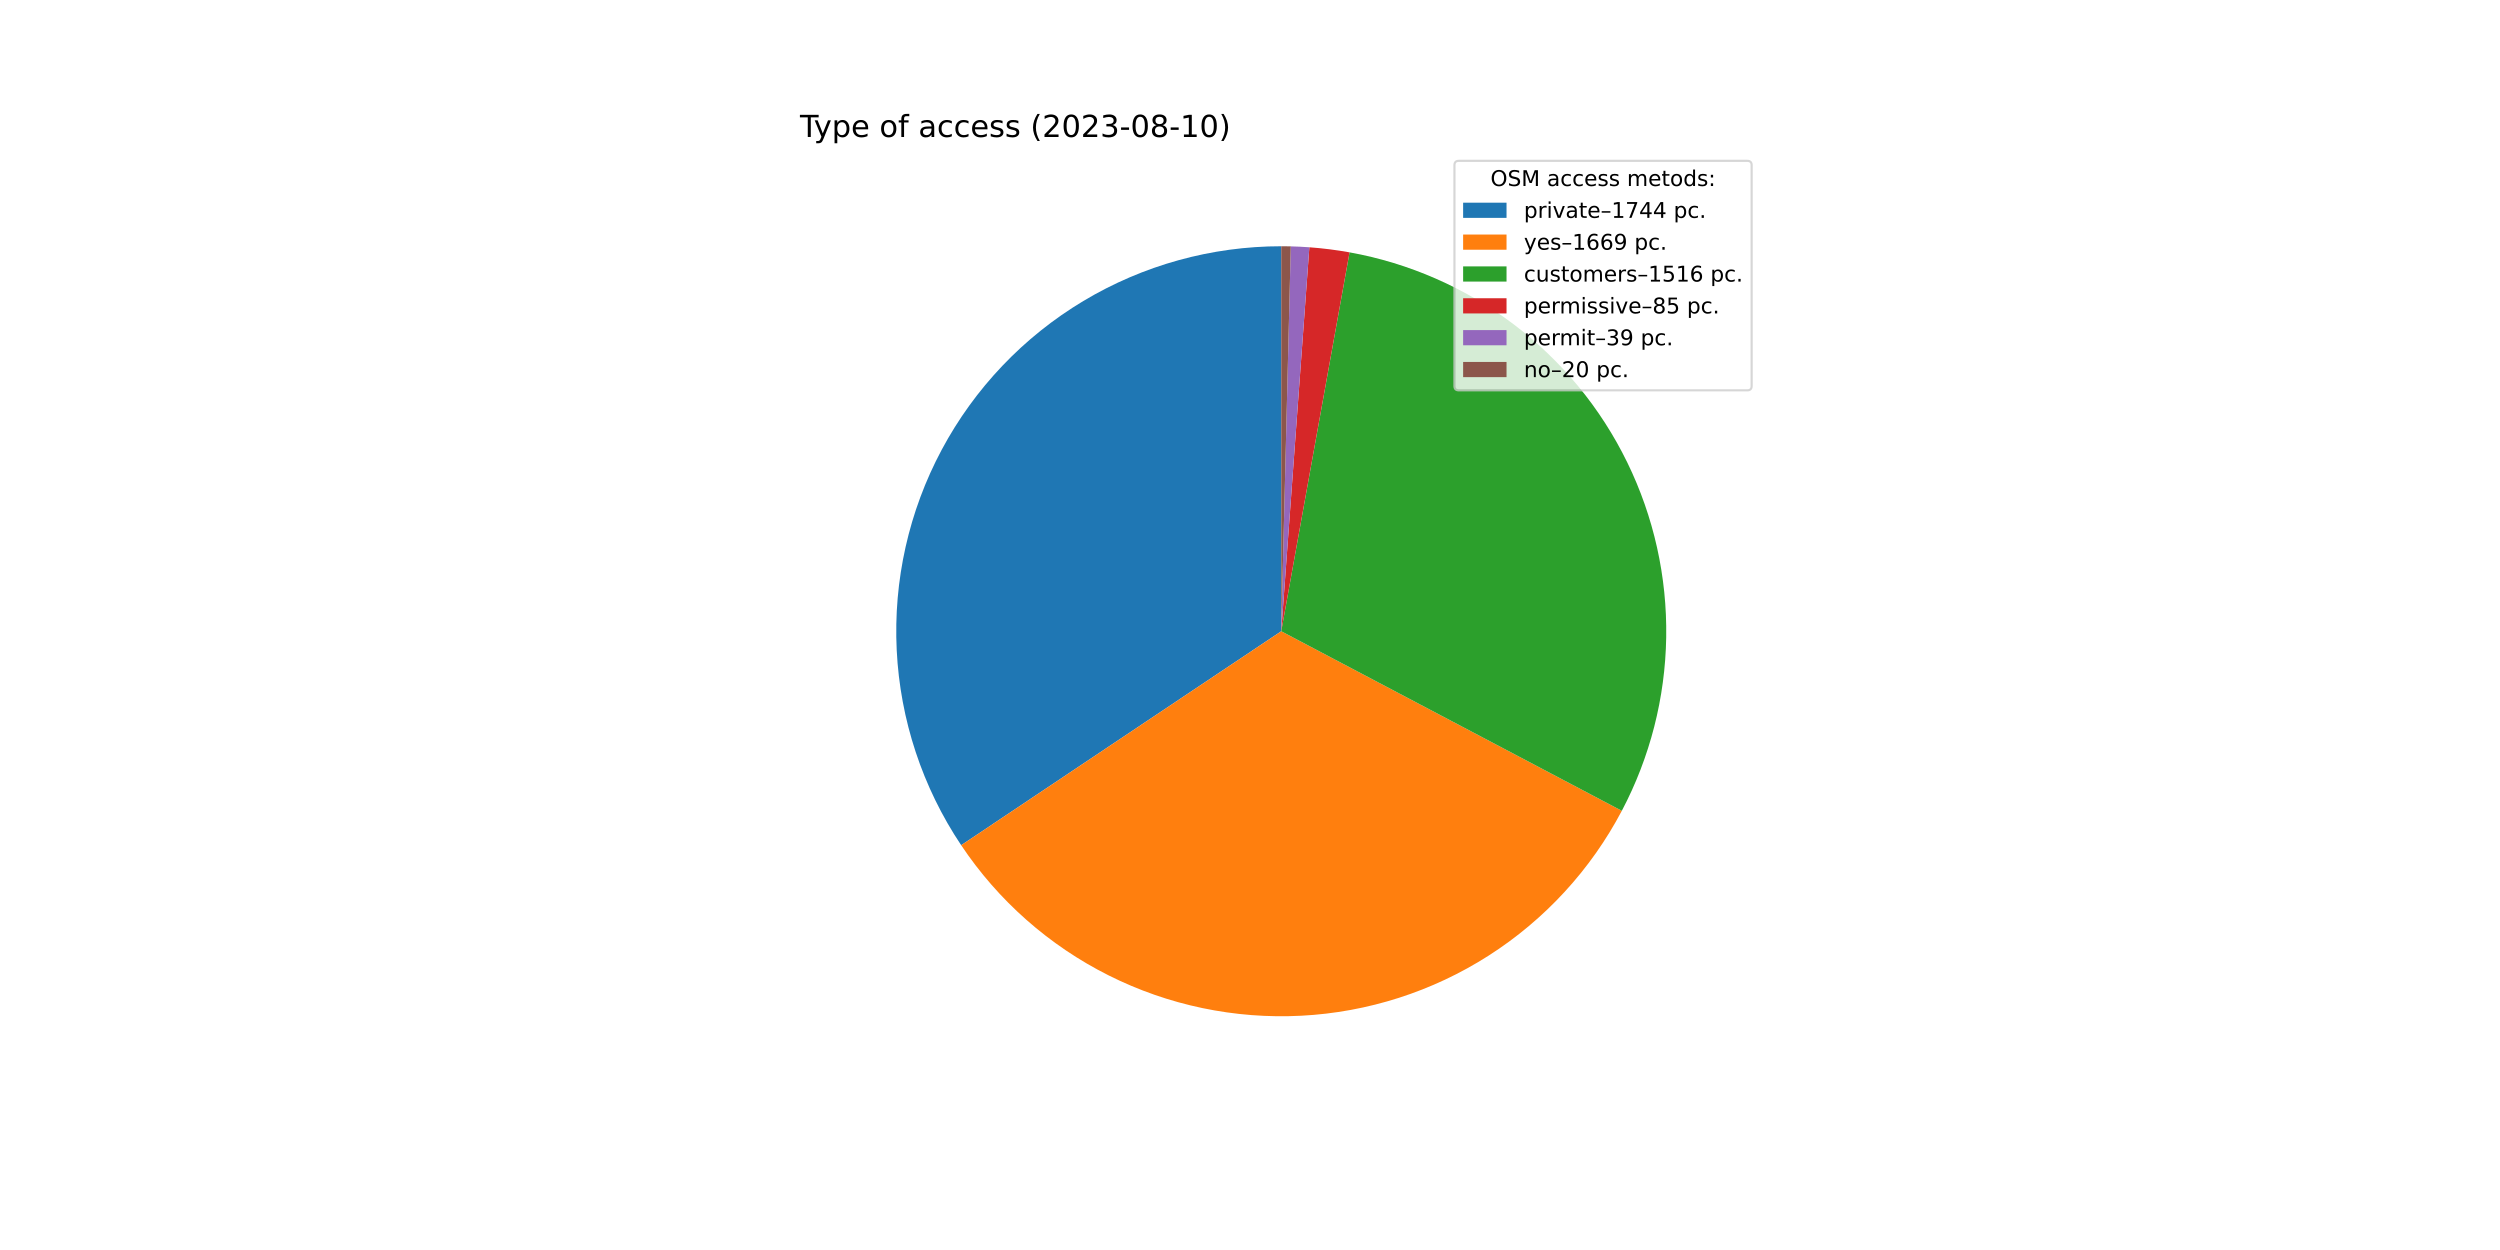
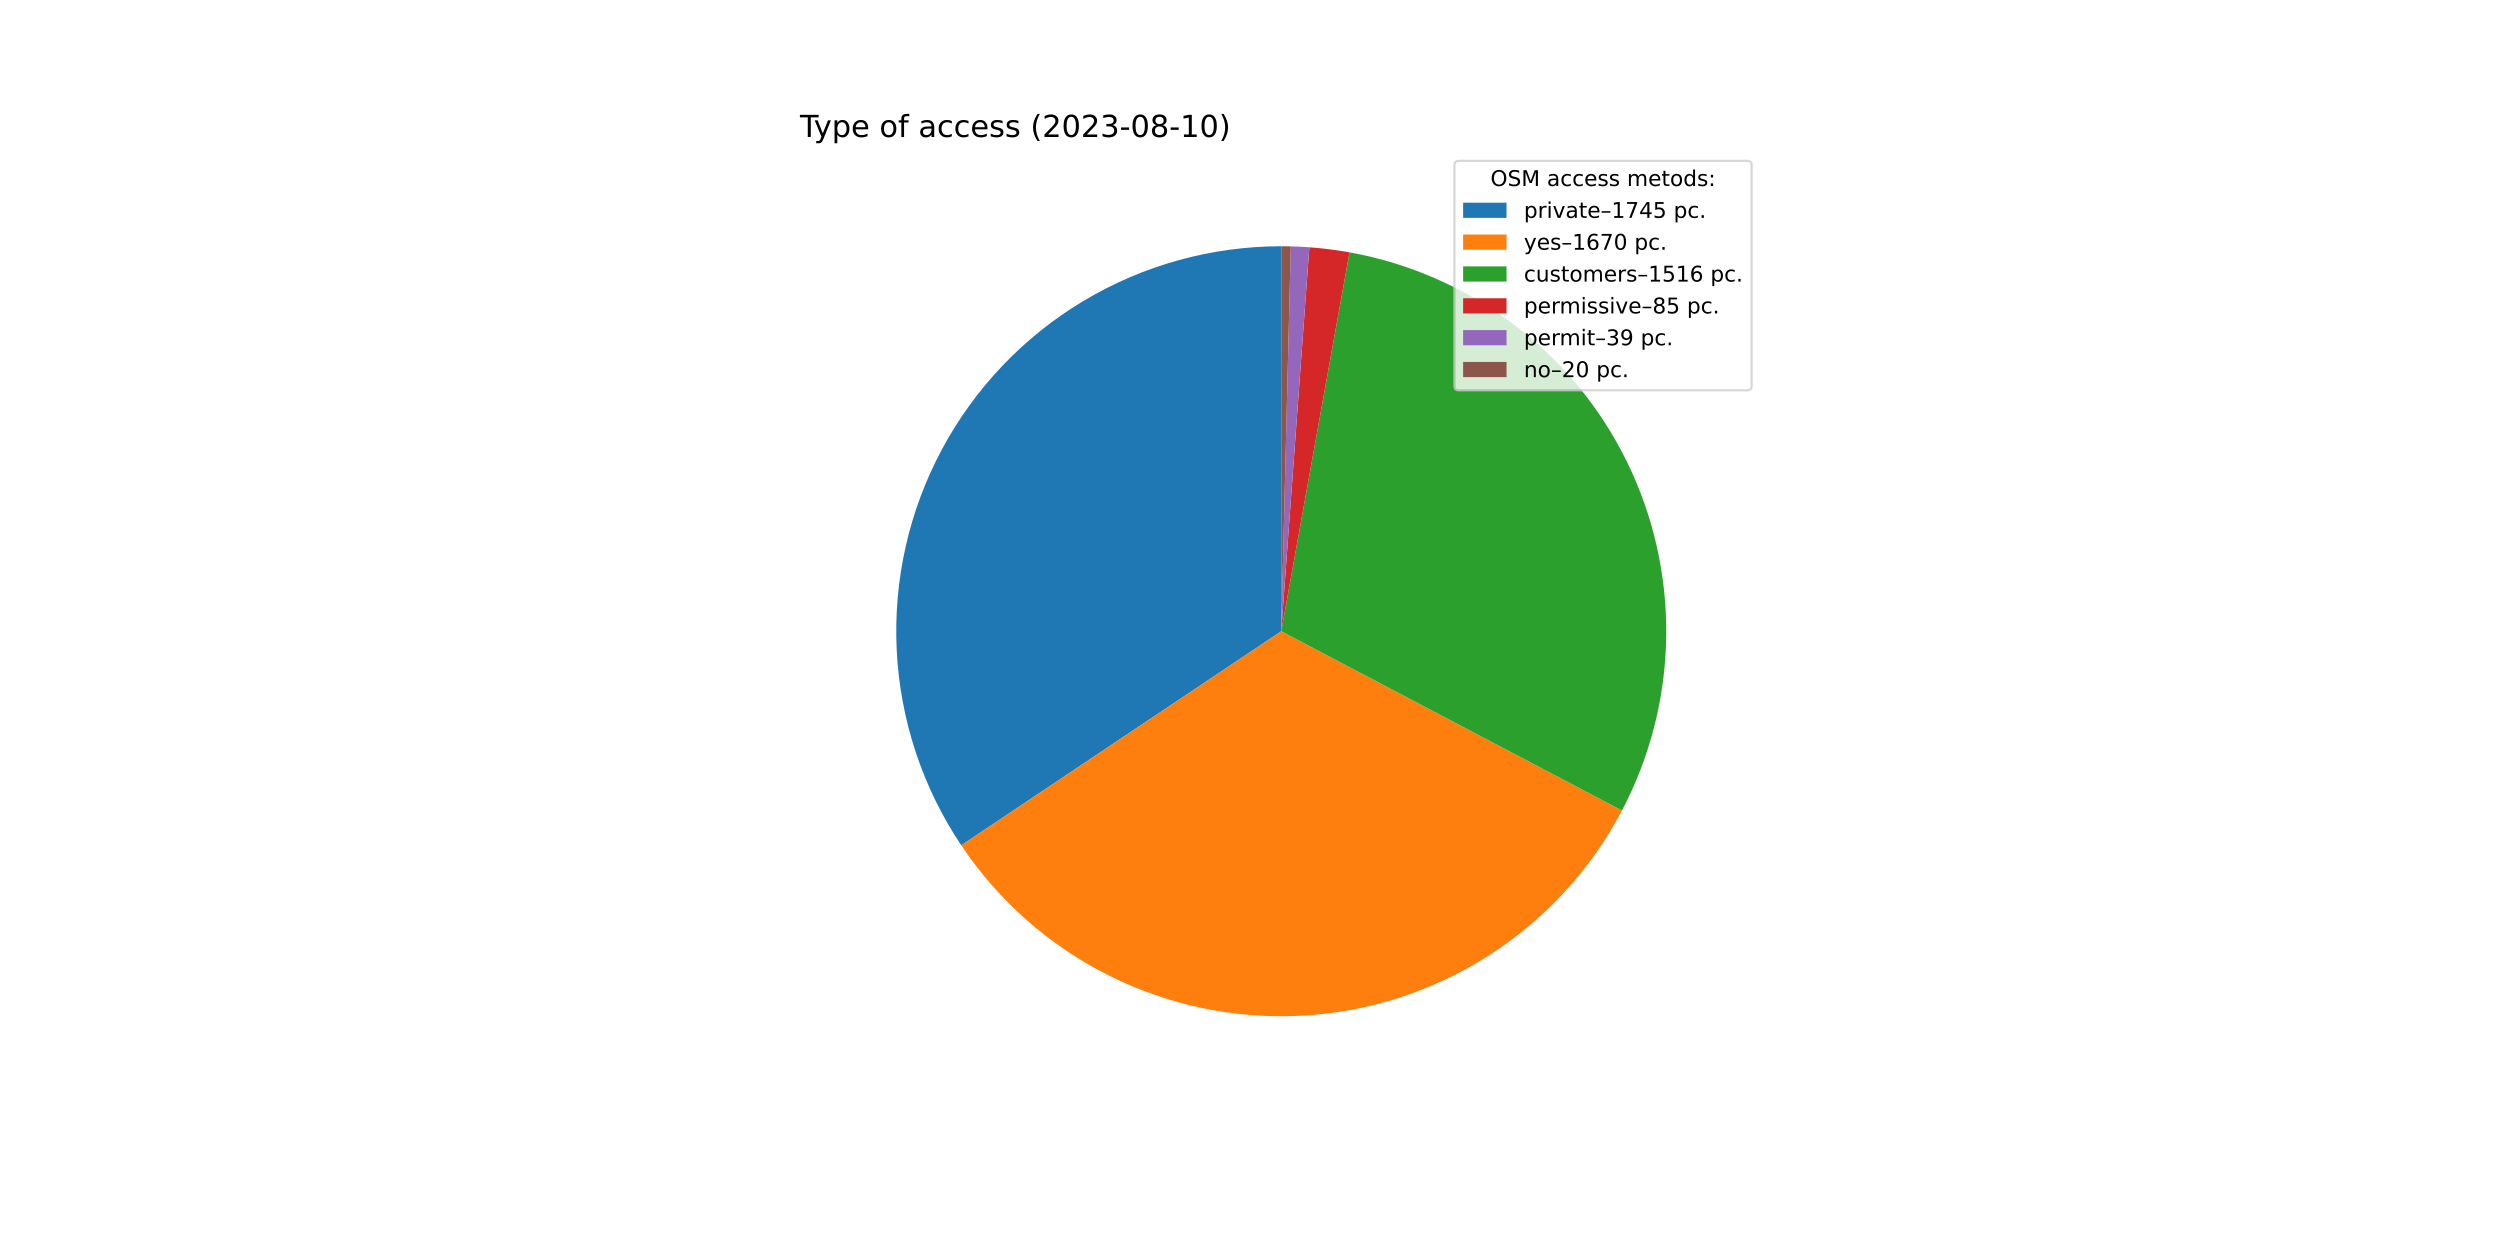
<svg xmlns="http://www.w3.org/2000/svg" xmlns:xlink="http://www.w3.org/1999/xlink" width="1152pt" height="576pt" viewBox="0 0 1152 576" version="1.1">
  <defs>
    <style type="text/css">*{stroke-linejoin: round; stroke-linecap: butt}</style>
  </defs>
  <g id="figure_1">
    <g id="patch_1">
      <path d="M 0 576  L 1152 576  L 1152 0  L 0 0  z " style="fill: #ffffff" />
    </g>
    <g id="axes_1">
      <g id="patch_2">
-         <path d="M 590.4 113.472  C 558.273 113.472 526.742 122.199 499.187 138.716  C 471.631 155.234 449.074 178.931 433.932 207.266  C 418.79 235.6 411.626 267.523 413.207 299.611  C 414.788 331.699 425.056 362.762 442.91 389.471  L 590.4 290.88  L 590.4 113.472  z " style="fill: #1f77b4" />
+         <path d="M 590.4 113.472  C 558.267 113.472 526.731 122.202 499.172 138.725  C 471.613 155.249 449.055 178.953 433.916 207.296  C 418.777 235.639 411.619 267.569 413.21 299.662  C 414.8 331.755 425.08 362.821 442.948 389.528  L 590.4 290.88  L 590.4 113.472  z " style="fill: #1f77b4" />
      </g>
      <g id="patch_3">
-         <path d="M 442.91 389.471  C 459.987 415.019 483.413 435.696 510.883 449.47  C 538.353 463.243 568.936 469.646 599.624 468.048  C 630.313 466.45 660.065 456.906 685.957 440.354  C 711.848 423.802 733 400.804 747.332 373.621  L 590.4 290.88  L 442.91 389.471  z " style="fill: #ff7f0e" />
+         <path d="M 442.948 389.528  C 460.039 415.074 483.479 435.746 510.961 449.509  C 538.444 463.272 569.037 469.659 599.731 468.042  C 630.424 466.426 660.177 456.86 686.062 440.287  C 711.947 423.713 733.086 400.694 747.399 373.494  L 590.4 290.88  L 442.948 389.528  z " style="fill: #ff7f0e" />
      </g>
      <g id="patch_4">
-         <path d="M 747.332 373.621  C 760.337 348.954 767.346 321.564 767.786 293.681  C 768.226 265.799 762.086 238.202 749.866 213.136  C 737.646 188.07 719.686 166.235 697.449 149.409  C 675.212 132.582 649.317 121.233 621.874 116.286  L 590.4 290.88  L 747.332 373.621  z " style="fill: #2ca02c" />
+         <path d="M 747.399 373.494  C 760.379 348.826 767.365 321.442 767.788 293.571  C 768.21 265.699 762.058 238.116 749.832 213.066  C 737.605 188.015 719.645 166.195 697.413 149.381  C 675.18 132.567 649.294 121.227 621.861 116.284  L 590.4 290.88  L 747.399 373.494  z " style="fill: #2ca02c" />
      </g>
      <g id="patch_5">
-         <path d="M 621.874 116.286  C 618.81 115.734 615.732 115.262 612.644 114.872  C 609.555 114.482 606.457 114.173 603.353 113.945  L 590.4 290.88  L 621.874 116.286  z " style="fill: #d62728" />
+         <path d="M 621.861 116.284  C 618.799 115.732 615.722 115.261 612.635 114.871  C 609.548 114.481 606.451 114.172 603.347 113.945  L 590.4 290.88  L 621.861 116.284  z " style="fill: #d62728" />
      </g>
      <g id="patch_6">
-         <path d="M 603.353 113.945  C 601.928 113.841 600.502 113.754 599.076 113.684  C 597.649 113.614 596.222 113.562 594.794 113.526  L 590.4 290.88  L 603.353 113.945  z " style="fill: #9467bd" />
+         <path d="M 603.347 113.945  C 601.924 113.841 600.498 113.754 599.072 113.684  C 597.646 113.614 596.22 113.562 594.792 113.526  L 590.4 290.88  L 603.347 113.945  z " style="fill: #9467bd" />
      </g>
      <g id="patch_7">
-         <path d="M 594.794 113.526  C 594.062 113.508 593.33 113.495 592.597 113.486  C 591.865 113.477 591.132 113.472 590.4 113.472  L 590.4 290.88  L 594.794 113.526  z " style="fill: #8c564b" />
+         <path d="M 594.792 113.526  C 594.061 113.508 593.328 113.495 592.596 113.486  C 591.864 113.477 591.132 113.472 590.4 113.472  L 590.4 290.88  L 594.792 113.526  z " style="fill: #8c564b" />
      </g>
      <g id="matplotlib.axis_1" />
      <g id="matplotlib.axis_2" />
      <g id="text_1">
        <g transform="translate(368.64 63.12)scale(0.14 -0.14)">
          <defs>
            <path id="DejaVuSans-54" d="M -19 4666  L 3928 4666  L 3928 4134  L 2272 4134  L 2272 0  L 1638 0  L 1638 4134  L -19 4134  L -19 4666  z " transform="scale(0.015625)" />
            <path id="DejaVuSans-79" d="M 2059 -325  Q 1816 -950 1584 -1140  Q 1353 -1331 966 -1331  L 506 -1331  L 506 -850  L 844 -850  Q 1081 -850 1212 -737  Q 1344 -625 1503 -206  L 1606 56  L 191 3500  L 800 3500  L 1894 763  L 2988 3500  L 3597 3500  L 2059 -325  z " transform="scale(0.015625)" />
            <path id="DejaVuSans-70" d="M 1159 525  L 1159 -1331  L 581 -1331  L 581 3500  L 1159 3500  L 1159 2969  Q 1341 3281 1617 3432  Q 1894 3584 2278 3584  Q 2916 3584 3314 3078  Q 3713 2572 3713 1747  Q 3713 922 3314 415  Q 2916 -91 2278 -91  Q 1894 -91 1617 61  Q 1341 213 1159 525  z M 3116 1747  Q 3116 2381 2855 2742  Q 2594 3103 2138 3103  Q 1681 3103 1420 2742  Q 1159 2381 1159 1747  Q 1159 1113 1420 752  Q 1681 391 2138 391  Q 2594 391 2855 752  Q 3116 1113 3116 1747  z " transform="scale(0.015625)" />
            <path id="DejaVuSans-65" d="M 3597 1894  L 3597 1613  L 953 1613  Q 991 1019 1311 708  Q 1631 397 2203 397  Q 2534 397 2845 478  Q 3156 559 3463 722  L 3463 178  Q 3153 47 2828 -22  Q 2503 -91 2169 -91  Q 1331 -91 842 396  Q 353 884 353 1716  Q 353 2575 817 3079  Q 1281 3584 2069 3584  Q 2775 3584 3186 3129  Q 3597 2675 3597 1894  z M 3022 2063  Q 3016 2534 2758 2815  Q 2500 3097 2075 3097  Q 1594 3097 1305 2825  Q 1016 2553 972 2059  L 3022 2063  z " transform="scale(0.015625)" />
            <path id="DejaVuSans-20" transform="scale(0.015625)" />
            <path id="DejaVuSans-6f" d="M 1959 3097  Q 1497 3097 1228 2736  Q 959 2375 959 1747  Q 959 1119 1226 758  Q 1494 397 1959 397  Q 2419 397 2687 759  Q 2956 1122 2956 1747  Q 2956 2369 2687 2733  Q 2419 3097 1959 3097  z M 1959 3584  Q 2709 3584 3137 3096  Q 3566 2609 3566 1747  Q 3566 888 3137 398  Q 2709 -91 1959 -91  Q 1206 -91 779 398  Q 353 888 353 1747  Q 353 2609 779 3096  Q 1206 3584 1959 3584  z " transform="scale(0.015625)" />
            <path id="DejaVuSans-66" d="M 2375 4863  L 2375 4384  L 1825 4384  Q 1516 4384 1395 4259  Q 1275 4134 1275 3809  L 1275 3500  L 2222 3500  L 2222 3053  L 1275 3053  L 1275 0  L 697 0  L 697 3053  L 147 3053  L 147 3500  L 697 3500  L 697 3744  Q 697 4328 969 4595  Q 1241 4863 1831 4863  L 2375 4863  z " transform="scale(0.015625)" />
            <path id="DejaVuSans-61" d="M 2194 1759  Q 1497 1759 1228 1600  Q 959 1441 959 1056  Q 959 750 1161 570  Q 1363 391 1709 391  Q 2188 391 2477 730  Q 2766 1069 2766 1631  L 2766 1759  L 2194 1759  z M 3341 1997  L 3341 0  L 2766 0  L 2766 531  Q 2569 213 2275 61  Q 1981 -91 1556 -91  Q 1019 -91 701 211  Q 384 513 384 1019  Q 384 1609 779 1909  Q 1175 2209 1959 2209  L 2766 2209  L 2766 2266  Q 2766 2663 2505 2880  Q 2244 3097 1772 3097  Q 1472 3097 1187 3025  Q 903 2953 641 2809  L 641 3341  Q 956 3463 1253 3523  Q 1550 3584 1831 3584  Q 2591 3584 2966 3190  Q 3341 2797 3341 1997  z " transform="scale(0.015625)" />
            <path id="DejaVuSans-63" d="M 3122 3366  L 3122 2828  Q 2878 2963 2633 3030  Q 2388 3097 2138 3097  Q 1578 3097 1268 2742  Q 959 2388 959 1747  Q 959 1106 1268 751  Q 1578 397 2138 397  Q 2388 397 2633 464  Q 2878 531 3122 666  L 3122 134  Q 2881 22 2623 -34  Q 2366 -91 2075 -91  Q 1284 -91 818 406  Q 353 903 353 1747  Q 353 2603 823 3093  Q 1294 3584 2113 3584  Q 2378 3584 2631 3529  Q 2884 3475 3122 3366  z " transform="scale(0.015625)" />
            <path id="DejaVuSans-73" d="M 2834 3397  L 2834 2853  Q 2591 2978 2328 3040  Q 2066 3103 1784 3103  Q 1356 3103 1142 2972  Q 928 2841 928 2578  Q 928 2378 1081 2264  Q 1234 2150 1697 2047  L 1894 2003  Q 2506 1872 2764 1633  Q 3022 1394 3022 966  Q 3022 478 2636 193  Q 2250 -91 1575 -91  Q 1294 -91 989 -36  Q 684 19 347 128  L 347 722  Q 666 556 975 473  Q 1284 391 1588 391  Q 1994 391 2212 530  Q 2431 669 2431 922  Q 2431 1156 2273 1281  Q 2116 1406 1581 1522  L 1381 1569  Q 847 1681 609 1914  Q 372 2147 372 2553  Q 372 3047 722 3315  Q 1072 3584 1716 3584  Q 2034 3584 2315 3537  Q 2597 3491 2834 3397  z " transform="scale(0.015625)" />
            <path id="DejaVuSans-28" d="M 1984 4856  Q 1566 4138 1362 3434  Q 1159 2731 1159 2009  Q 1159 1288 1364 580  Q 1569 -128 1984 -844  L 1484 -844  Q 1016 -109 783 600  Q 550 1309 550 2009  Q 550 2706 781 3412  Q 1013 4119 1484 4856  L 1984 4856  z " transform="scale(0.015625)" />
            <path id="DejaVuSans-32" d="M 1228 531  L 3431 531  L 3431 0  L 469 0  L 469 531  Q 828 903 1448 1529  Q 2069 2156 2228 2338  Q 2531 2678 2651 2914  Q 2772 3150 2772 3378  Q 2772 3750 2511 3984  Q 2250 4219 1831 4219  Q 1534 4219 1204 4116  Q 875 4013 500 3803  L 500 4441  Q 881 4594 1212 4672  Q 1544 4750 1819 4750  Q 2544 4750 2975 4387  Q 3406 4025 3406 3419  Q 3406 3131 3298 2873  Q 3191 2616 2906 2266  Q 2828 2175 2409 1742  Q 1991 1309 1228 531  z " transform="scale(0.015625)" />
            <path id="DejaVuSans-30" d="M 2034 4250  Q 1547 4250 1301 3770  Q 1056 3291 1056 2328  Q 1056 1369 1301 889  Q 1547 409 2034 409  Q 2525 409 2770 889  Q 3016 1369 3016 2328  Q 3016 3291 2770 3770  Q 2525 4250 2034 4250  z M 2034 4750  Q 2819 4750 3233 4129  Q 3647 3509 3647 2328  Q 3647 1150 3233 529  Q 2819 -91 2034 -91  Q 1250 -91 836 529  Q 422 1150 422 2328  Q 422 3509 836 4129  Q 1250 4750 2034 4750  z " transform="scale(0.015625)" />
            <path id="DejaVuSans-33" d="M 2597 2516  Q 3050 2419 3304 2112  Q 3559 1806 3559 1356  Q 3559 666 3084 287  Q 2609 -91 1734 -91  Q 1441 -91 1130 -33  Q 819 25 488 141  L 488 750  Q 750 597 1062 519  Q 1375 441 1716 441  Q 2309 441 2620 675  Q 2931 909 2931 1356  Q 2931 1769 2642 2001  Q 2353 2234 1838 2234  L 1294 2234  L 1294 2753  L 1863 2753  Q 2328 2753 2575 2939  Q 2822 3125 2822 3475  Q 2822 3834 2567 4026  Q 2313 4219 1838 4219  Q 1578 4219 1281 4162  Q 984 4106 628 3988  L 628 4550  Q 988 4650 1302 4700  Q 1616 4750 1894 4750  Q 2613 4750 3031 4423  Q 3450 4097 3450 3541  Q 3450 3153 3228 2886  Q 3006 2619 2597 2516  z " transform="scale(0.015625)" />
            <path id="DejaVuSans-2d" d="M 313 2009  L 1997 2009  L 1997 1497  L 313 1497  L 313 2009  z " transform="scale(0.015625)" />
            <path id="DejaVuSans-38" d="M 2034 2216  Q 1584 2216 1326 1975  Q 1069 1734 1069 1313  Q 1069 891 1326 650  Q 1584 409 2034 409  Q 2484 409 2743 651  Q 3003 894 3003 1313  Q 3003 1734 2745 1975  Q 2488 2216 2034 2216  z M 1403 2484  Q 997 2584 770 2862  Q 544 3141 544 3541  Q 544 4100 942 4425  Q 1341 4750 2034 4750  Q 2731 4750 3128 4425  Q 3525 4100 3525 3541  Q 3525 3141 3298 2862  Q 3072 2584 2669 2484  Q 3125 2378 3379 2068  Q 3634 1759 3634 1313  Q 3634 634 3220 271  Q 2806 -91 2034 -91  Q 1263 -91 848 271  Q 434 634 434 1313  Q 434 1759 690 2068  Q 947 2378 1403 2484  z M 1172 3481  Q 1172 3119 1398 2916  Q 1625 2713 2034 2713  Q 2441 2713 2670 2916  Q 2900 3119 2900 3481  Q 2900 3844 2670 4047  Q 2441 4250 2034 4250  Q 1625 4250 1398 4047  Q 1172 3844 1172 3481  z " transform="scale(0.015625)" />
            <path id="DejaVuSans-31" d="M 794 531  L 1825 531  L 1825 4091  L 703 3866  L 703 4441  L 1819 4666  L 2450 4666  L 2450 531  L 3481 531  L 3481 0  L 794 0  L 794 531  z " transform="scale(0.015625)" />
            <path id="DejaVuSans-29" d="M 513 4856  L 1013 4856  Q 1481 4119 1714 3412  Q 1947 2706 1947 2009  Q 1947 1309 1714 600  Q 1481 -109 1013 -844  L 513 -844  Q 928 -128 1133 580  Q 1338 1288 1338 2009  Q 1338 2731 1133 3434  Q 928 4138 513 4856  z " transform="scale(0.015625)" />
          </defs>
          <use xlink:href="#DejaVuSans-54" />
          <use xlink:href="#DejaVuSans-79" x="45.459" />
          <use xlink:href="#DejaVuSans-70" x="104.639" />
          <use xlink:href="#DejaVuSans-65" x="168.115" />
          <use xlink:href="#DejaVuSans-20" x="229.639" />
          <use xlink:href="#DejaVuSans-6f" x="261.426" />
          <use xlink:href="#DejaVuSans-66" x="322.607" />
          <use xlink:href="#DejaVuSans-20" x="357.812" />
          <use xlink:href="#DejaVuSans-61" x="389.6" />
          <use xlink:href="#DejaVuSans-63" x="450.879" />
          <use xlink:href="#DejaVuSans-63" x="505.859" />
          <use xlink:href="#DejaVuSans-65" x="560.84" />
          <use xlink:href="#DejaVuSans-73" x="622.363" />
          <use xlink:href="#DejaVuSans-73" x="674.463" />
          <use xlink:href="#DejaVuSans-20" x="726.562" />
          <use xlink:href="#DejaVuSans-28" x="758.35" />
          <use xlink:href="#DejaVuSans-32" x="797.363" />
          <use xlink:href="#DejaVuSans-30" x="860.986" />
          <use xlink:href="#DejaVuSans-32" x="924.609" />
          <use xlink:href="#DejaVuSans-33" x="988.232" />
          <use xlink:href="#DejaVuSans-2d" x="1051.855" />
          <use xlink:href="#DejaVuSans-30" x="1087.939" />
          <use xlink:href="#DejaVuSans-38" x="1151.562" />
          <use xlink:href="#DejaVuSans-2d" x="1215.186" />
          <use xlink:href="#DejaVuSans-31" x="1251.27" />
          <use xlink:href="#DejaVuSans-30" x="1314.893" />
          <use xlink:href="#DejaVuSans-29" x="1378.516" />
        </g>
      </g>
      <g id="legend_1">
        <g id="patch_8">
          <path d="M 672.208 179.867  L 805.16 179.867  Q 807.16 179.867 807.16 177.867  L 807.16 76.12  Q 807.16 74.12 805.16 74.12  L 672.208 74.12  Q 670.208 74.12 670.208 76.12  L 670.208 177.867  Q 670.208 179.867 672.208 179.867  z " style="fill: #ffffff; opacity: 0.8; stroke: #cccccc; stroke-linejoin: miter" />
        </g>
        <g id="text_2">
          <g transform="translate(686.8038 85.71844)scale(0.1 -0.1)">
            <defs>
              <path id="DejaVuSans-4f" d="M 2522 4238  Q 1834 4238 1429 3725  Q 1025 3213 1025 2328  Q 1025 1447 1429 934  Q 1834 422 2522 422  Q 3209 422 3611 934  Q 4013 1447 4013 2328  Q 4013 3213 3611 3725  Q 3209 4238 2522 4238  z M 2522 4750  Q 3503 4750 4090 4092  Q 4678 3434 4678 2328  Q 4678 1225 4090 567  Q 3503 -91 2522 -91  Q 1538 -91 948 565  Q 359 1222 359 2328  Q 359 3434 948 4092  Q 1538 4750 2522 4750  z " transform="scale(0.015625)" />
              <path id="DejaVuSans-53" d="M 3425 4513  L 3425 3897  Q 3066 4069 2747 4153  Q 2428 4238 2131 4238  Q 1616 4238 1336 4038  Q 1056 3838 1056 3469  Q 1056 3159 1242 3001  Q 1428 2844 1947 2747  L 2328 2669  Q 3034 2534 3370 2195  Q 3706 1856 3706 1288  Q 3706 609 3251 259  Q 2797 -91 1919 -91  Q 1588 -91 1214 -16  Q 841 59 441 206  L 441 856  Q 825 641 1194 531  Q 1563 422 1919 422  Q 2459 422 2753 634  Q 3047 847 3047 1241  Q 3047 1584 2836 1778  Q 2625 1972 2144 2069  L 1759 2144  Q 1053 2284 737 2584  Q 422 2884 422 3419  Q 422 4038 858 4394  Q 1294 4750 2059 4750  Q 2388 4750 2728 4690  Q 3069 4631 3425 4513  z " transform="scale(0.015625)" />
              <path id="DejaVuSans-4d" d="M 628 4666  L 1569 4666  L 2759 1491  L 3956 4666  L 4897 4666  L 4897 0  L 4281 0  L 4281 4097  L 3078 897  L 2444 897  L 1241 4097  L 1241 0  L 628 0  L 628 4666  z " transform="scale(0.015625)" />
              <path id="DejaVuSans-6d" d="M 3328 2828  Q 3544 3216 3844 3400  Q 4144 3584 4550 3584  Q 5097 3584 5394 3201  Q 5691 2819 5691 2113  L 5691 0  L 5113 0  L 5113 2094  Q 5113 2597 4934 2840  Q 4756 3084 4391 3084  Q 3944 3084 3684 2787  Q 3425 2491 3425 1978  L 3425 0  L 2847 0  L 2847 2094  Q 2847 2600 2669 2842  Q 2491 3084 2119 3084  Q 1678 3084 1418 2786  Q 1159 2488 1159 1978  L 1159 0  L 581 0  L 581 3500  L 1159 3500  L 1159 2956  Q 1356 3278 1631 3431  Q 1906 3584 2284 3584  Q 2666 3584 2933 3390  Q 3200 3197 3328 2828  z " transform="scale(0.015625)" />
              <path id="DejaVuSans-74" d="M 1172 4494  L 1172 3500  L 2356 3500  L 2356 3053  L 1172 3053  L 1172 1153  Q 1172 725 1289 603  Q 1406 481 1766 481  L 2356 481  L 2356 0  L 1766 0  Q 1100 0 847 248  Q 594 497 594 1153  L 594 3053  L 172 3053  L 172 3500  L 594 3500  L 594 4494  L 1172 4494  z " transform="scale(0.015625)" />
              <path id="DejaVuSans-64" d="M 2906 2969  L 2906 4863  L 3481 4863  L 3481 0  L 2906 0  L 2906 525  Q 2725 213 2448 61  Q 2172 -91 1784 -91  Q 1150 -91 751 415  Q 353 922 353 1747  Q 353 2572 751 3078  Q 1150 3584 1784 3584  Q 2172 3584 2448 3432  Q 2725 3281 2906 2969  z M 947 1747  Q 947 1113 1208 752  Q 1469 391 1925 391  Q 2381 391 2643 752  Q 2906 1113 2906 1747  Q 2906 2381 2643 2742  Q 2381 3103 1925 3103  Q 1469 3103 1208 2742  Q 947 2381 947 1747  z " transform="scale(0.015625)" />
              <path id="DejaVuSans-3a" d="M 750 794  L 1409 794  L 1409 0  L 750 0  L 750 794  z M 750 3309  L 1409 3309  L 1409 2516  L 750 2516  L 750 3309  z " transform="scale(0.015625)" />
            </defs>
            <use xlink:href="#DejaVuSans-4f" />
            <use xlink:href="#DejaVuSans-53" x="78.711" />
            <use xlink:href="#DejaVuSans-4d" x="142.188" />
            <use xlink:href="#DejaVuSans-20" x="228.467" />
            <use xlink:href="#DejaVuSans-61" x="260.254" />
            <use xlink:href="#DejaVuSans-63" x="321.533" />
            <use xlink:href="#DejaVuSans-63" x="376.514" />
            <use xlink:href="#DejaVuSans-65" x="431.494" />
            <use xlink:href="#DejaVuSans-73" x="493.018" />
            <use xlink:href="#DejaVuSans-73" x="545.117" />
            <use xlink:href="#DejaVuSans-20" x="597.217" />
            <use xlink:href="#DejaVuSans-6d" x="629.004" />
            <use xlink:href="#DejaVuSans-65" x="726.416" />
            <use xlink:href="#DejaVuSans-74" x="787.939" />
            <use xlink:href="#DejaVuSans-6f" x="827.148" />
            <use xlink:href="#DejaVuSans-64" x="888.33" />
            <use xlink:href="#DejaVuSans-73" x="951.807" />
            <use xlink:href="#DejaVuSans-3a" x="1003.906" />
          </g>
        </g>
        <g id="patch_9">
          <path d="M 674.208 100.397  L 694.208 100.397  L 694.208 93.397  L 674.208 93.397  z " style="fill: #1f77b4" />
        </g>
        <g id="text_3">
          <g transform="translate(702.2084 100.3966)scale(0.1 -0.1)">
            <defs>
              <path id="DejaVuSans-72" d="M 2631 2963  Q 2534 3019 2420 3045  Q 2306 3072 2169 3072  Q 1681 3072 1420 2755  Q 1159 2438 1159 1844  L 1159 0  L 581 0  L 581 3500  L 1159 3500  L 1159 2956  Q 1341 3275 1631 3429  Q 1922 3584 2338 3584  Q 2397 3584 2469 3576  Q 2541 3569 2628 3553  L 2631 2963  z " transform="scale(0.015625)" />
              <path id="DejaVuSans-69" d="M 603 3500  L 1178 3500  L 1178 0  L 603 0  L 603 3500  z M 603 4863  L 1178 4863  L 1178 4134  L 603 4134  L 603 4863  z " transform="scale(0.015625)" />
              <path id="DejaVuSans-76" d="M 191 3500  L 800 3500  L 1894 563  L 2988 3500  L 3597 3500  L 2284 0  L 1503 0  L 191 3500  z " transform="scale(0.015625)" />
              <path id="DejaVuSans-2013" d="M 313 1978  L 2888 1978  L 2888 1528  L 313 1528  L 313 1978  z " transform="scale(0.015625)" />
              <path id="DejaVuSans-37" d="M 525 4666  L 3525 4666  L 3525 4397  L 1831 0  L 1172 0  L 2766 4134  L 525 4134  L 525 4666  z " transform="scale(0.015625)" />
              <path id="DejaVuSans-34" d="M 2419 4116  L 825 1625  L 2419 1625  L 2419 4116  z M 2253 4666  L 3047 4666  L 3047 1625  L 3713 1625  L 3713 1100  L 3047 1100  L 3047 0  L 2419 0  L 2419 1100  L 313 1100  L 313 1709  L 2253 4666  z " transform="scale(0.015625)" />
+               <path id="DejaVuSans-35" d="M 691 4666  L 3169 4666  L 3169 4134  L 1269 4134  L 1269 2991  Q 1406 3038 1543 3061  Q 1681 3084 1819 3084  Q 2600 3084 3056 2656  Q 3513 2228 3513 1497  Q 3513 744 3044 326  Q 2575 -91 1722 -91  Q 1428 -91 1123 -41  Q 819 9 494 109  L 494 744  Q 775 591 1075 516  Q 1375 441 1709 441  Q 2250 441 2565 725  Q 2881 1009 2881 1497  Q 2881 1984 2565 2268  Q 2250 2553 1709 2553  Q 1456 2553 1204 2497  Q 953 2441 691 2322  L 691 4666  z " transform="scale(0.015625)" />
              <path id="DejaVuSans-2e" d="M 684 794  L 1344 794  L 1344 0  L 684 0  L 684 794  z " transform="scale(0.015625)" />
            </defs>
            <use xlink:href="#DejaVuSans-70" />
            <use xlink:href="#DejaVuSans-72" x="63.477" />
            <use xlink:href="#DejaVuSans-69" x="104.59" />
            <use xlink:href="#DejaVuSans-76" x="132.373" />
            <use xlink:href="#DejaVuSans-61" x="191.553" />
            <use xlink:href="#DejaVuSans-74" x="252.832" />
            <use xlink:href="#DejaVuSans-65" x="292.041" />
            <use xlink:href="#DejaVuSans-2013" x="353.564" />
            <use xlink:href="#DejaVuSans-31" x="403.564" />
            <use xlink:href="#DejaVuSans-37" x="467.188" />
            <use xlink:href="#DejaVuSans-34" x="530.811" />
-             <use xlink:href="#DejaVuSans-34" x="594.434" />
+             <use xlink:href="#DejaVuSans-35" x="594.434" />
            <use xlink:href="#DejaVuSans-20" x="658.057" />
            <use xlink:href="#DejaVuSans-70" x="689.844" />
            <use xlink:href="#DejaVuSans-63" x="753.32" />
            <use xlink:href="#DejaVuSans-2e" x="808.301" />
          </g>
        </g>
        <g id="patch_10">
          <path d="M 674.208 115.075  L 694.208 115.075  L 694.208 108.075  L 674.208 108.075  z " style="fill: #ff7f0e" />
        </g>
        <g id="text_4">
          <g transform="translate(702.2084 115.0747)scale(0.1 -0.1)">
            <defs>
              <path id="DejaVuSans-36" d="M 2113 2584  Q 1688 2584 1439 2293  Q 1191 2003 1191 1497  Q 1191 994 1439 701  Q 1688 409 2113 409  Q 2538 409 2786 701  Q 3034 994 3034 1497  Q 3034 2003 2786 2293  Q 2538 2584 2113 2584  z M 3366 4563  L 3366 3988  Q 3128 4100 2886 4159  Q 2644 4219 2406 4219  Q 1781 4219 1451 3797  Q 1122 3375 1075 2522  Q 1259 2794 1537 2939  Q 1816 3084 2150 3084  Q 2853 3084 3261 2657  Q 3669 2231 3669 1497  Q 3669 778 3244 343  Q 2819 -91 2113 -91  Q 1303 -91 875 529  Q 447 1150 447 2328  Q 447 3434 972 4092  Q 1497 4750 2381 4750  Q 2619 4750 2861 4703  Q 3103 4656 3366 4563  z " transform="scale(0.015625)" />
-               <path id="DejaVuSans-39" d="M 703 97  L 703 672  Q 941 559 1184 500  Q 1428 441 1663 441  Q 2288 441 2617 861  Q 2947 1281 2994 2138  Q 2813 1869 2534 1725  Q 2256 1581 1919 1581  Q 1219 1581 811 2004  Q 403 2428 403 3163  Q 403 3881 828 4315  Q 1253 4750 1959 4750  Q 2769 4750 3195 4129  Q 3622 3509 3622 2328  Q 3622 1225 3098 567  Q 2575 -91 1691 -91  Q 1453 -91 1209 -44  Q 966 3 703 97  z M 1959 2075  Q 2384 2075 2632 2365  Q 2881 2656 2881 3163  Q 2881 3666 2632 3958  Q 2384 4250 1959 4250  Q 1534 4250 1286 3958  Q 1038 3666 1038 3163  Q 1038 2656 1286 2365  Q 1534 2075 1959 2075  z " transform="scale(0.015625)" />
            </defs>
            <use xlink:href="#DejaVuSans-79" />
            <use xlink:href="#DejaVuSans-65" x="59.18" />
            <use xlink:href="#DejaVuSans-73" x="120.703" />
            <use xlink:href="#DejaVuSans-2013" x="172.803" />
            <use xlink:href="#DejaVuSans-31" x="222.803" />
            <use xlink:href="#DejaVuSans-36" x="286.426" />
-             <use xlink:href="#DejaVuSans-36" x="350.049" />
-             <use xlink:href="#DejaVuSans-39" x="413.672" />
+             <use xlink:href="#DejaVuSans-37" x="350.049" />
+             <use xlink:href="#DejaVuSans-30" x="413.672" />
            <use xlink:href="#DejaVuSans-20" x="477.295" />
            <use xlink:href="#DejaVuSans-70" x="509.082" />
            <use xlink:href="#DejaVuSans-63" x="572.559" />
            <use xlink:href="#DejaVuSans-2e" x="627.539" />
          </g>
        </g>
        <g id="patch_11">
          <path d="M 674.208 129.753  L 694.208 129.753  L 694.208 122.753  L 674.208 122.753  z " style="fill: #2ca02c" />
        </g>
        <g id="text_5">
          <g transform="translate(702.2084 129.7528)scale(0.1 -0.1)">
            <defs>
              <path id="DejaVuSans-75" d="M 544 1381  L 544 3500  L 1119 3500  L 1119 1403  Q 1119 906 1312 657  Q 1506 409 1894 409  Q 2359 409 2629 706  Q 2900 1003 2900 1516  L 2900 3500  L 3475 3500  L 3475 0  L 2900 0  L 2900 538  Q 2691 219 2414 64  Q 2138 -91 1772 -91  Q 1169 -91 856 284  Q 544 659 544 1381  z M 1991 3584  L 1991 3584  z " transform="scale(0.015625)" />
-               <path id="DejaVuSans-35" d="M 691 4666  L 3169 4666  L 3169 4134  L 1269 4134  L 1269 2991  Q 1406 3038 1543 3061  Q 1681 3084 1819 3084  Q 2600 3084 3056 2656  Q 3513 2228 3513 1497  Q 3513 744 3044 326  Q 2575 -91 1722 -91  Q 1428 -91 1123 -41  Q 819 9 494 109  L 494 744  Q 775 591 1075 516  Q 1375 441 1709 441  Q 2250 441 2565 725  Q 2881 1009 2881 1497  Q 2881 1984 2565 2268  Q 2250 2553 1709 2553  Q 1456 2553 1204 2497  Q 953 2441 691 2322  L 691 4666  z " transform="scale(0.015625)" />
            </defs>
            <use xlink:href="#DejaVuSans-63" />
            <use xlink:href="#DejaVuSans-75" x="54.98" />
            <use xlink:href="#DejaVuSans-73" x="118.359" />
            <use xlink:href="#DejaVuSans-74" x="170.459" />
            <use xlink:href="#DejaVuSans-6f" x="209.668" />
            <use xlink:href="#DejaVuSans-6d" x="270.85" />
            <use xlink:href="#DejaVuSans-65" x="368.262" />
            <use xlink:href="#DejaVuSans-72" x="429.785" />
            <use xlink:href="#DejaVuSans-73" x="470.898" />
            <use xlink:href="#DejaVuSans-2013" x="522.998" />
            <use xlink:href="#DejaVuSans-31" x="572.998" />
            <use xlink:href="#DejaVuSans-35" x="636.621" />
            <use xlink:href="#DejaVuSans-31" x="700.244" />
            <use xlink:href="#DejaVuSans-36" x="763.867" />
            <use xlink:href="#DejaVuSans-20" x="827.49" />
            <use xlink:href="#DejaVuSans-70" x="859.277" />
            <use xlink:href="#DejaVuSans-63" x="922.754" />
            <use xlink:href="#DejaVuSans-2e" x="977.734" />
          </g>
        </g>
        <g id="patch_12">
          <path d="M 674.208 144.431  L 694.208 144.431  L 694.208 137.431  L 674.208 137.431  z " style="fill: #d62728" />
        </g>
        <g id="text_6">
          <g transform="translate(702.2084 144.4309)scale(0.1 -0.1)">
            <use xlink:href="#DejaVuSans-70" />
            <use xlink:href="#DejaVuSans-65" x="63.477" />
            <use xlink:href="#DejaVuSans-72" x="125" />
            <use xlink:href="#DejaVuSans-6d" x="164.363" />
            <use xlink:href="#DejaVuSans-69" x="261.775" />
            <use xlink:href="#DejaVuSans-73" x="289.559" />
            <use xlink:href="#DejaVuSans-73" x="341.658" />
            <use xlink:href="#DejaVuSans-69" x="393.758" />
            <use xlink:href="#DejaVuSans-76" x="421.541" />
            <use xlink:href="#DejaVuSans-65" x="480.721" />
            <use xlink:href="#DejaVuSans-2013" x="542.244" />
            <use xlink:href="#DejaVuSans-38" x="592.244" />
            <use xlink:href="#DejaVuSans-35" x="655.867" />
            <use xlink:href="#DejaVuSans-20" x="719.49" />
            <use xlink:href="#DejaVuSans-70" x="751.277" />
            <use xlink:href="#DejaVuSans-63" x="814.754" />
            <use xlink:href="#DejaVuSans-2e" x="869.734" />
          </g>
        </g>
        <g id="patch_13">
          <path d="M 674.208 159.109  L 694.208 159.109  L 694.208 152.109  L 674.208 152.109  z " style="fill: #9467bd" />
        </g>
        <g id="text_7">
          <g transform="translate(702.2084 159.1091)scale(0.1 -0.1)">
+             <defs>
+               <path id="DejaVuSans-39" d="M 703 97  L 703 672  Q 941 559 1184 500  Q 1428 441 1663 441  Q 2288 441 2617 861  Q 2947 1281 2994 2138  Q 2813 1869 2534 1725  Q 2256 1581 1919 1581  Q 1219 1581 811 2004  Q 403 2428 403 3163  Q 403 3881 828 4315  Q 1253 4750 1959 4750  Q 2769 4750 3195 4129  Q 3622 3509 3622 2328  Q 3622 1225 3098 567  Q 2575 -91 1691 -91  Q 1453 -91 1209 -44  Q 966 3 703 97  z M 1959 2075  Q 2384 2075 2632 2365  Q 2881 2656 2881 3163  Q 2881 3666 2632 3958  Q 2384 4250 1959 4250  Q 1534 4250 1286 3958  Q 1038 3666 1038 3163  Q 1038 2656 1286 2365  Q 1534 2075 1959 2075  z " transform="scale(0.015625)" />
+             </defs>
            <use xlink:href="#DejaVuSans-70" />
            <use xlink:href="#DejaVuSans-65" x="63.477" />
            <use xlink:href="#DejaVuSans-72" x="125" />
            <use xlink:href="#DejaVuSans-6d" x="164.363" />
            <use xlink:href="#DejaVuSans-69" x="261.775" />
            <use xlink:href="#DejaVuSans-74" x="289.559" />
            <use xlink:href="#DejaVuSans-2013" x="328.768" />
            <use xlink:href="#DejaVuSans-33" x="378.768" />
            <use xlink:href="#DejaVuSans-39" x="442.391" />
            <use xlink:href="#DejaVuSans-20" x="506.014" />
            <use xlink:href="#DejaVuSans-70" x="537.801" />
            <use xlink:href="#DejaVuSans-63" x="601.277" />
            <use xlink:href="#DejaVuSans-2e" x="656.258" />
          </g>
        </g>
        <g id="patch_14">
          <path d="M 674.208 173.787  L 694.208 173.787  L 694.208 166.787  L 674.208 166.787  z " style="fill: #8c564b" />
        </g>
        <g id="text_8">
          <g transform="translate(702.2084 173.7872)scale(0.1 -0.1)">
            <defs>
              <path id="DejaVuSans-6e" d="M 3513 2113  L 3513 0  L 2938 0  L 2938 2094  Q 2938 2591 2744 2837  Q 2550 3084 2163 3084  Q 1697 3084 1428 2787  Q 1159 2491 1159 1978  L 1159 0  L 581 0  L 581 3500  L 1159 3500  L 1159 2956  Q 1366 3272 1645 3428  Q 1925 3584 2291 3584  Q 2894 3584 3203 3211  Q 3513 2838 3513 2113  z " transform="scale(0.015625)" />
            </defs>
            <use xlink:href="#DejaVuSans-6e" />
            <use xlink:href="#DejaVuSans-6f" x="63.379" />
            <use xlink:href="#DejaVuSans-2013" x="124.561" />
            <use xlink:href="#DejaVuSans-32" x="174.561" />
            <use xlink:href="#DejaVuSans-30" x="238.184" />
            <use xlink:href="#DejaVuSans-20" x="301.807" />
            <use xlink:href="#DejaVuSans-70" x="333.594" />
            <use xlink:href="#DejaVuSans-63" x="397.07" />
            <use xlink:href="#DejaVuSans-2e" x="452.051" />
          </g>
        </g>
      </g>
    </g>
  </g>
</svg>
